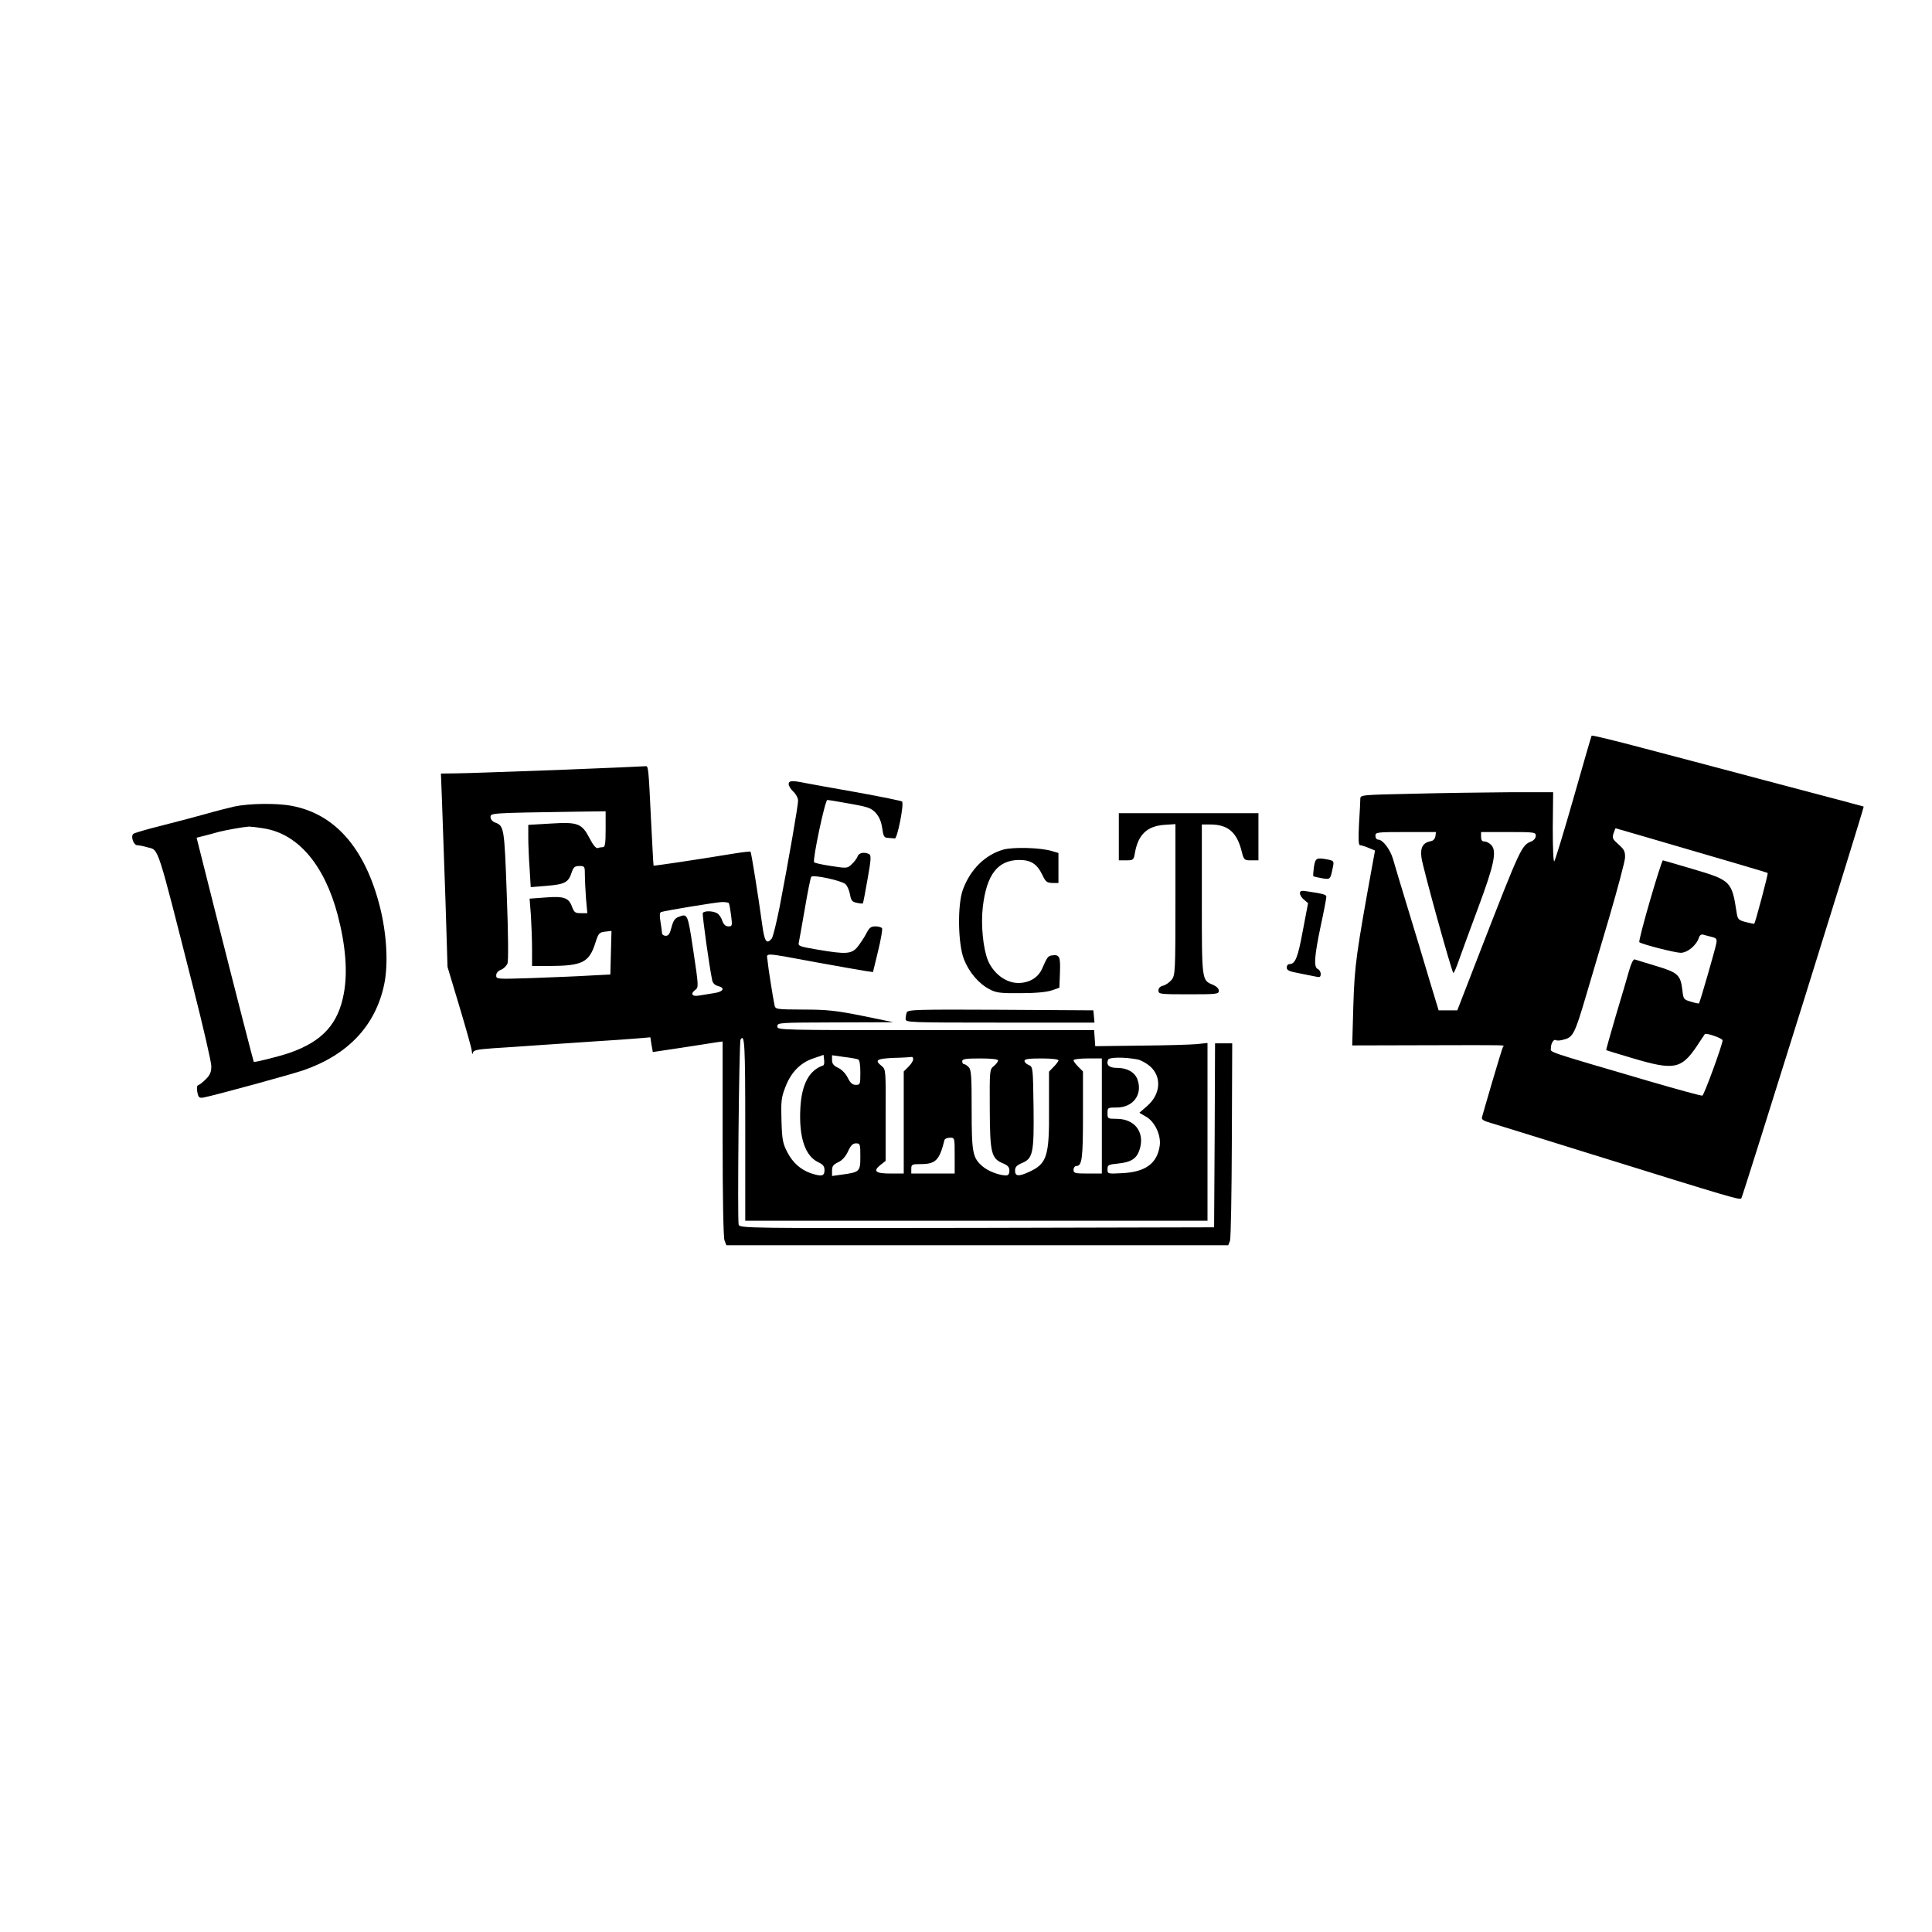
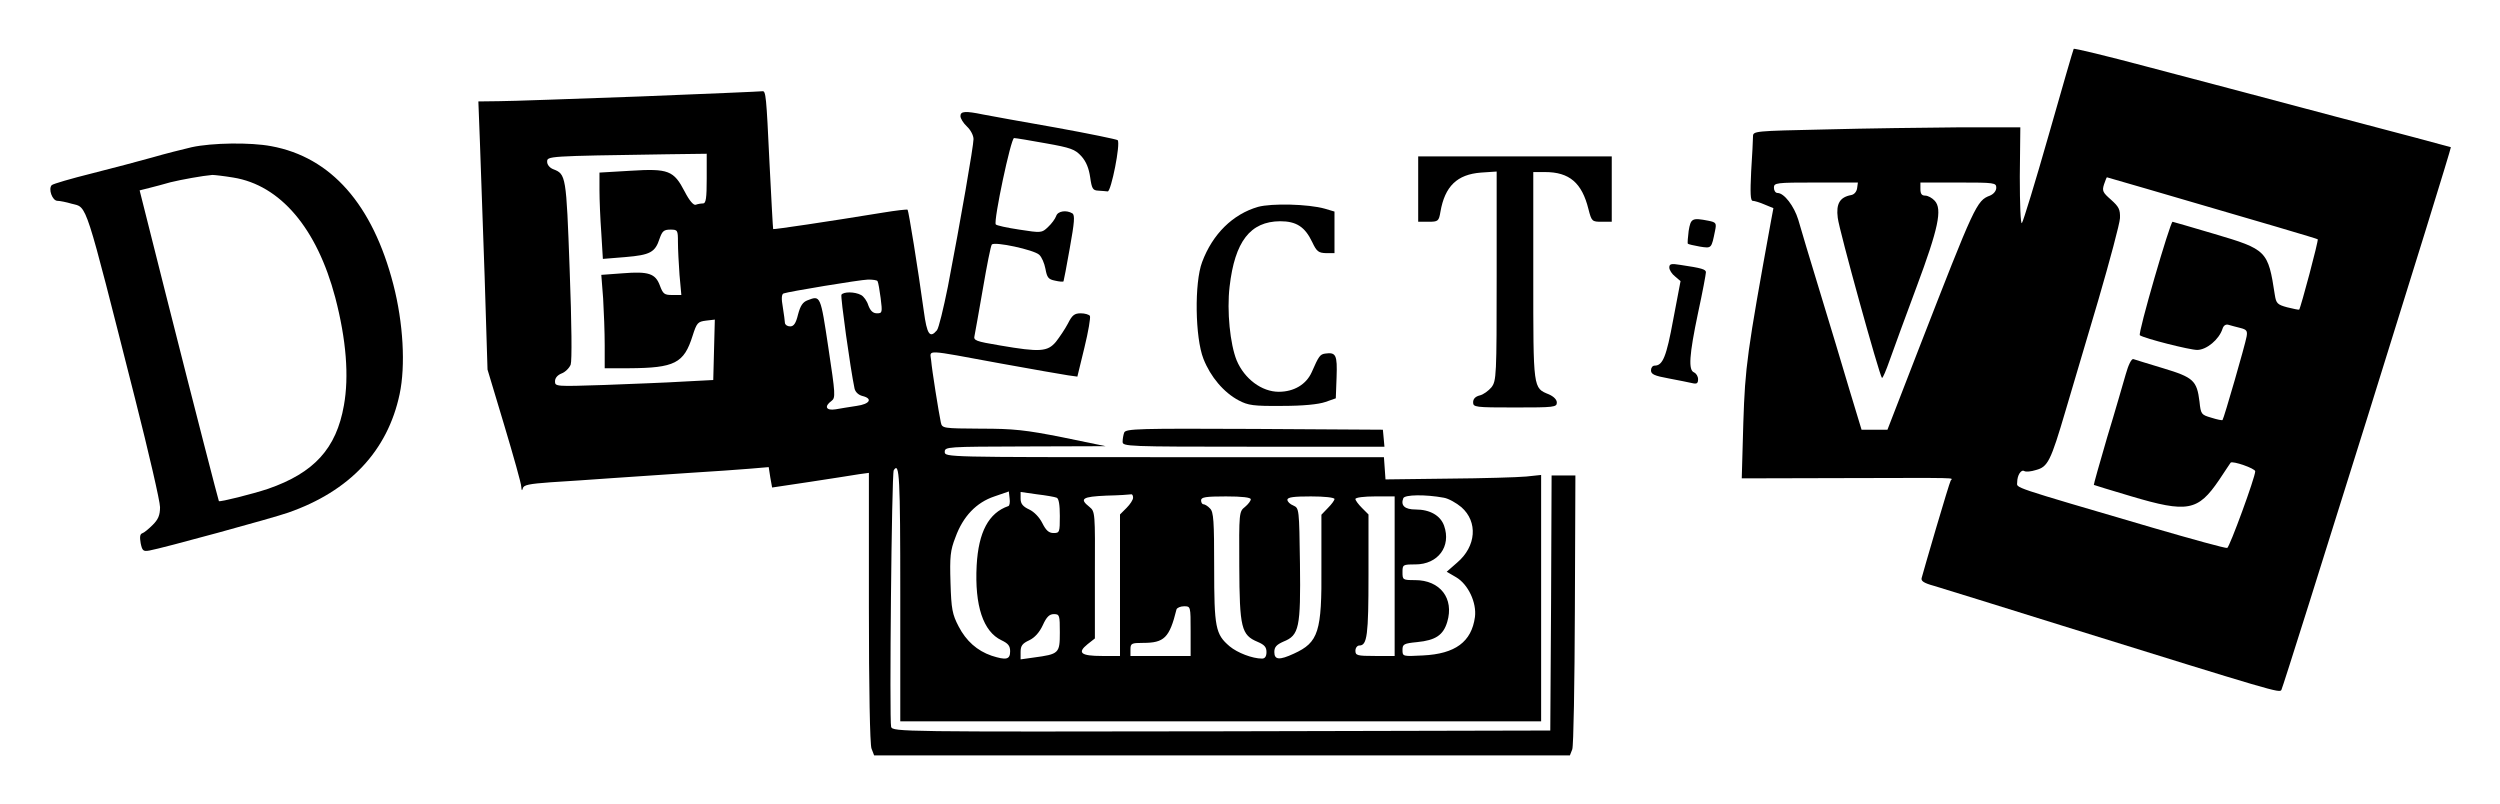
- <svg xmlns="http://www.w3.org/2000/svg" version="1.0" width="1024pt" height="1024pt" viewBox="0 0 1024 1024" preserveAspectRatio="xMidYMid meet">
-   <g transform="translate(0,1024) scale(0.1,-0.1)" fill="#000000" stroke="none">
+ <svg xmlns="http://www.w3.org/2000/svg" version="1.0" width="955.76pt" height="307.16pt" viewBox="0 0 955.76 307.16" preserveAspectRatio="xMidYMid meet">
+   <g transform="translate(-50.82,652.78) scale(0.1,-0.1)" fill="#000000" stroke="none">
    <path d="M8436 6341 c-2 -3 -45 -152 -96 -331 -51 -179 -97 -329 -102 -335 -5 -6 -8 71 -8 178 l2 188 -234 0 c-128 -1 -358 -4 -510 -8 -273 -6 -278 -6 -278 -27 0 -12 -3 -72 -7 -133 -4 -83 -3 -113 6 -113 6 0 27 -6 45 -14 l34 -14 -9 -48 c-92 -506 -99 -557 -106 -772 l-6 -213 389 1 c457 1 417 2 410 -9 -3 -5 -28 -87 -56 -182 -28 -96 -53 -181 -55 -190 -4 -12 7 -20 47 -31 29 -9 251 -77 493 -153 814 -253 827 -257 835 -245 9 15 652 2072 648 2075 -2 1 -203 55 -448 119 -245 65 -568 151 -718 190 -150 40 -274 70 -276 67z m279 -535 c460 -134 650 -190 654 -193 4 -3 -65 -262 -71 -269 -2 -1 -22 3 -46 9 -37 10 -42 15 -47 47 -26 170 -30 174 -233 234 -85 25 -156 46 -158 46 -9 0 -134 -429 -125 -434 20 -13 191 -56 219 -56 36 0 84 40 97 81 4 13 13 18 23 15 9 -3 30 -8 45 -12 24 -6 28 -11 24 -33 -5 -30 -87 -314 -92 -319 -2 -2 -21 2 -43 9 -38 11 -40 13 -45 61 -10 81 -23 93 -139 128 -57 17 -108 33 -114 35 -7 2 -19 -22 -29 -58 -10 -34 -41 -143 -71 -241 -29 -99 -52 -181 -51 -182 1 -1 64 -20 141 -43 218 -65 257 -57 338 62 22 34 43 64 44 66 7 8 94 -22 94 -33 0 -23 -98 -290 -107 -293 -6 -2 -133 33 -284 77 -556 163 -519 151 -519 174 0 27 15 50 27 43 6 -4 26 -2 45 4 45 12 56 33 113 227 24 81 80 271 125 422 44 151 82 293 83 314 1 33 -4 43 -34 70 -32 28 -35 34 -27 59 5 15 10 27 11 27 1 0 70 -20 152 -44z m-1107 2 c-2 -13 -11 -24 -23 -26 -43 -8 -58 -33 -51 -87 5 -46 159 -602 169 -612 3 -2 16 29 30 69 14 40 60 165 102 278 84 225 99 298 70 330 -10 11 -26 20 -37 20 -13 0 -18 7 -18 25 l0 25 145 0 c139 0 145 -1 145 -20 0 -12 -10 -24 -24 -30 -51 -19 -58 -35 -270 -580 l-122 -315 -50 0 -49 0 -47 155 c-25 85 -76 254 -113 375 -37 121 -74 244 -82 273 -16 52 -54 102 -79 102 -8 0 -14 9 -14 20 0 19 7 20 161 20 l160 0 -3 -22z" />
    <path d="M2955 6159 c-253 -9 -496 -18 -539 -18 l-79 -1 6 -157 c3 -87 11 -318 18 -513 l11 -355 64 -213 c35 -117 65 -223 65 -235 1 -15 3 -17 6 -6 3 13 24 17 106 23 56 3 163 11 237 16 74 5 207 14 295 20 88 5 192 13 231 16 l71 6 6 -39 7 -39 147 22 c82 13 165 25 186 29 l37 5 0 -514 c0 -310 4 -525 10 -540 l10 -26 1330 0 1330 0 9 23 c5 12 9 253 10 535 l2 512 -46 0 -45 0 -2 -487 -3 -488 -1257 -3 c-1219 -2 -1257 -2 -1263 17 -7 24 2 968 10 981 22 35 25 -26 25 -475 l0 -485 1225 0 1225 0 0 471 0 471 -57 -6 c-32 -3 -166 -7 -298 -8 l-240 -3 -3 43 -3 42 -840 0 c-832 0 -839 0 -839 20 0 20 7 20 308 21 l307 1 -165 34 c-141 28 -187 33 -312 33 -145 1 -148 1 -153 24 -8 38 -34 200 -37 237 -4 42 -32 43 267 -12 121 -22 236 -42 256 -45 l36 -5 27 111 c15 61 24 115 21 121 -3 5 -19 10 -35 10 -24 0 -33 -7 -49 -39 -11 -21 -32 -52 -46 -70 -32 -38 -61 -40 -213 -14 -95 16 -103 19 -98 38 2 11 17 92 32 180 15 88 30 164 34 168 11 12 160 -20 181 -39 10 -9 20 -33 24 -54 6 -33 11 -40 36 -45 17 -4 31 -5 33 -3 1 1 12 59 24 127 18 100 20 126 10 133 -23 14 -56 9 -62 -10 -4 -11 -17 -29 -31 -42 -24 -23 -26 -23 -110 -10 -47 7 -88 16 -90 20 -9 14 58 330 70 330 6 0 61 -9 121 -20 96 -17 112 -23 136 -49 19 -21 29 -47 34 -81 6 -43 10 -50 30 -51 13 -1 30 -2 37 -3 13 -1 50 184 38 196 -3 3 -109 25 -236 48 -126 22 -252 45 -278 50 -68 14 -87 13 -87 -6 0 -9 11 -27 25 -40 14 -13 25 -34 25 -48 0 -26 -49 -309 -98 -564 -17 -84 -35 -159 -42 -167 -27 -32 -38 -16 -50 73 -23 167 -58 383 -62 388 -3 2 -45 -3 -94 -11 -214 -35 -417 -65 -420 -63 -1 2 -7 116 -14 253 -12 256 -14 276 -27 274 -4 -1 -215 -10 -468 -20z m255 -314 c0 -75 -3 -95 -14 -95 -8 0 -20 -2 -28 -5 -8 -3 -24 15 -42 50 -42 81 -62 89 -207 80 l-119 -7 0 -67 c0 -36 3 -110 7 -164 l6 -99 86 7 c95 8 114 18 131 71 10 28 16 34 41 34 28 0 29 -2 29 -48 0 -27 3 -83 6 -125 l7 -77 -35 0 c-30 0 -35 4 -47 36 -17 46 -43 55 -142 47 l-82 -6 7 -90 c3 -50 6 -130 6 -179 l0 -88 93 0 c175 1 210 19 243 124 16 50 20 54 51 58 l34 4 -3 -115 -3 -116 -115 -6 c-63 -4 -199 -9 -302 -13 -185 -6 -188 -6 -188 14 0 13 10 24 25 30 14 5 30 21 35 34 5 15 4 153 -4 364 -13 360 -14 364 -63 383 -13 5 -23 17 -23 28 0 22 -3 22 458 29 l152 2 0 -95z m653 -392 c3 -5 8 -34 12 -65 7 -55 6 -58 -14 -58 -15 0 -25 9 -33 30 -5 17 -18 35 -28 40 -24 13 -67 13 -75 1 -4 -8 34 -282 50 -358 3 -14 15 -25 30 -29 41 -10 29 -31 -22 -38 -27 -4 -63 -10 -80 -13 -37 -6 -45 11 -16 32 16 12 15 25 -12 204 -30 200 -30 200 -79 181 -19 -7 -28 -21 -37 -55 -8 -33 -16 -45 -30 -45 -11 0 -19 6 -20 13 0 6 -4 34 -8 60 -6 33 -5 50 3 53 19 7 290 52 323 53 17 0 34 -2 36 -6z m500 -860 c-75 -26 -114 -99 -121 -227 -8 -154 25 -253 95 -286 25 -12 33 -21 33 -42 0 -32 -15 -35 -71 -17 -55 19 -97 56 -126 112 -24 46 -28 66 -31 167 -3 100 -1 123 19 174 29 80 80 133 149 156 l55 19 3 -27 c2 -14 0 -28 -5 -29z m185 32 c8 -3 12 -27 12 -70 0 -62 -1 -65 -24 -65 -18 0 -29 10 -43 38 -11 22 -31 43 -50 52 -24 11 -33 22 -33 41 l0 26 63 -9 c34 -4 68 -10 75 -13z m292 0 c0 -8 -11 -25 -25 -39 l-25 -25 0 -271 0 -270 -69 0 c-80 0 -96 12 -55 45 l28 22 0 242 c1 240 1 243 -21 261 -39 31 -28 39 65 43 48 1 90 4 95 5 4 1 7 -5 7 -13z m1188 0 c18 -3 48 -20 67 -36 64 -56 57 -150 -16 -212 l-40 -35 36 -21 c46 -27 79 -97 72 -152 -13 -95 -75 -141 -199 -147 -77 -4 -78 -4 -78 21 0 22 5 25 56 30 71 7 100 27 115 77 27 90 -27 160 -123 160 -47 0 -48 1 -48 30 0 29 1 30 49 30 87 0 138 69 110 148 -14 39 -54 62 -109 62 -41 0 -58 15 -47 43 5 14 85 15 155 2z m-738 -6 c0 -6 -10 -19 -22 -29 -23 -18 -23 -22 -22 -227 1 -236 8 -263 70 -289 26 -11 34 -20 34 -39 0 -17 -6 -25 -17 -25 -37 0 -94 22 -124 47 -54 46 -59 71 -59 302 0 177 -2 212 -16 225 -8 9 -20 16 -25 16 -5 0 -9 7 -9 15 0 12 17 15 95 15 62 0 95 -4 95 -11z m320 1 c0 -5 -11 -20 -25 -34 l-25 -26 0 -199 c2 -249 -11 -289 -105 -332 -56 -26 -75 -24 -75 6 0 19 8 28 35 40 60 24 66 53 63 298 -3 209 -3 212 -25 222 -13 5 -23 15 -23 22 0 10 24 13 90 13 50 0 90 -4 90 -10z m230 -295 l0 -305 -75 0 c-68 0 -75 2 -75 20 0 11 7 20 15 20 30 0 35 39 35 270 l0 231 -25 25 c-14 14 -25 29 -25 34 0 6 34 10 75 10 l75 0 0 -305z m-780 -210 l0 -95 -115 0 -115 0 0 25 c0 23 4 25 48 25 81 0 101 19 128 128 2 6 15 12 29 12 25 0 25 0 25 -95z m-500 -5 c0 -80 -3 -83 -100 -96 l-50 -7 0 29 c0 23 7 32 33 44 21 10 39 30 52 58 14 31 25 42 42 42 22 0 23 -4 23 -70z" />
    <path d="M1241 5965 c-34 -8 -102 -25 -150 -39 -47 -13 -151 -41 -231 -61 -80 -20 -149 -40 -154 -45 -14 -14 2 -60 22 -60 9 0 34 -5 54 -11 61 -16 47 25 243 -747 52 -205 95 -391 95 -413 0 -31 -7 -47 -28 -68 -15 -15 -33 -30 -40 -32 -9 -3 -10 -15 -6 -38 6 -29 10 -32 33 -28 47 8 475 125 531 145 235 82 380 236 426 453 23 109 14 272 -24 419 -79 306 -238 487 -467 529 -79 15 -226 13 -304 -4z m159 -116 c180 -29 320 -194 390 -459 42 -161 53 -301 33 -412 -29 -165 -114 -258 -290 -319 -60 -20 -184 -51 -188 -47 -2 4 -85 324 -204 795 l-99 393 36 9 c21 5 57 15 82 22 41 10 123 25 160 28 8 0 44 -4 80 -10z" />
    <path d="M5930 5805 l0 -125 39 0 c37 0 40 2 46 38 17 98 64 143 155 150 l60 4 0 -399 c0 -384 -1 -401 -20 -426 -11 -13 -31 -28 -45 -31 -16 -4 -25 -13 -25 -26 0 -19 7 -20 160 -20 150 0 160 1 160 19 0 11 -12 23 -30 31 -61 25 -60 17 -60 452 l0 398 45 0 c93 0 141 -41 166 -142 12 -47 14 -48 51 -48 l38 0 0 125 0 125 -370 0 -370 0 0 -125z" />
    <path d="M5318 5737 c-97 -28 -174 -104 -214 -211 -30 -79 -27 -289 5 -370 27 -69 78 -129 135 -159 36 -19 56 -22 166 -21 81 0 139 6 165 15 l40 14 3 81 c3 85 -2 96 -44 90 -19 -3 -24 -9 -51 -71 -21 -47 -68 -75 -126 -75 -65 0 -131 49 -161 120 -25 62 -38 188 -27 282 20 173 79 249 193 250 62 0 95 -21 123 -80 17 -36 24 -41 53 -42 l32 0 0 80 0 79 -37 11 c-64 18 -203 21 -255 7z" />
    <path d="M6964 5645 c-3 -25 -5 -47 -3 -49 2 -2 23 -7 46 -11 45 -7 44 -8 58 61 6 29 4 32 -26 38 -62 12 -67 9 -75 -39z" />
    <path d="M6890 5505 c0 -9 10 -25 22 -34 l21 -18 -28 -147 c-26 -142 -40 -176 -71 -176 -8 0 -14 -8 -14 -18 0 -15 13 -21 68 -31 37 -7 77 -15 90 -18 17 -4 22 -1 22 15 0 11 -7 22 -15 26 -23 8 -19 66 15 228 17 78 30 148 30 155 0 11 -16 16 -97 28 -36 6 -43 4 -43 -10z" />
    <path d="M4806 4874 c-3 -8 -6 -24 -6 -35 0 -18 14 -19 501 -19 l500 0 -3 33 -3 32 -491 3 c-442 2 -492 1 -498 -14z" />
  </g>
</svg>
